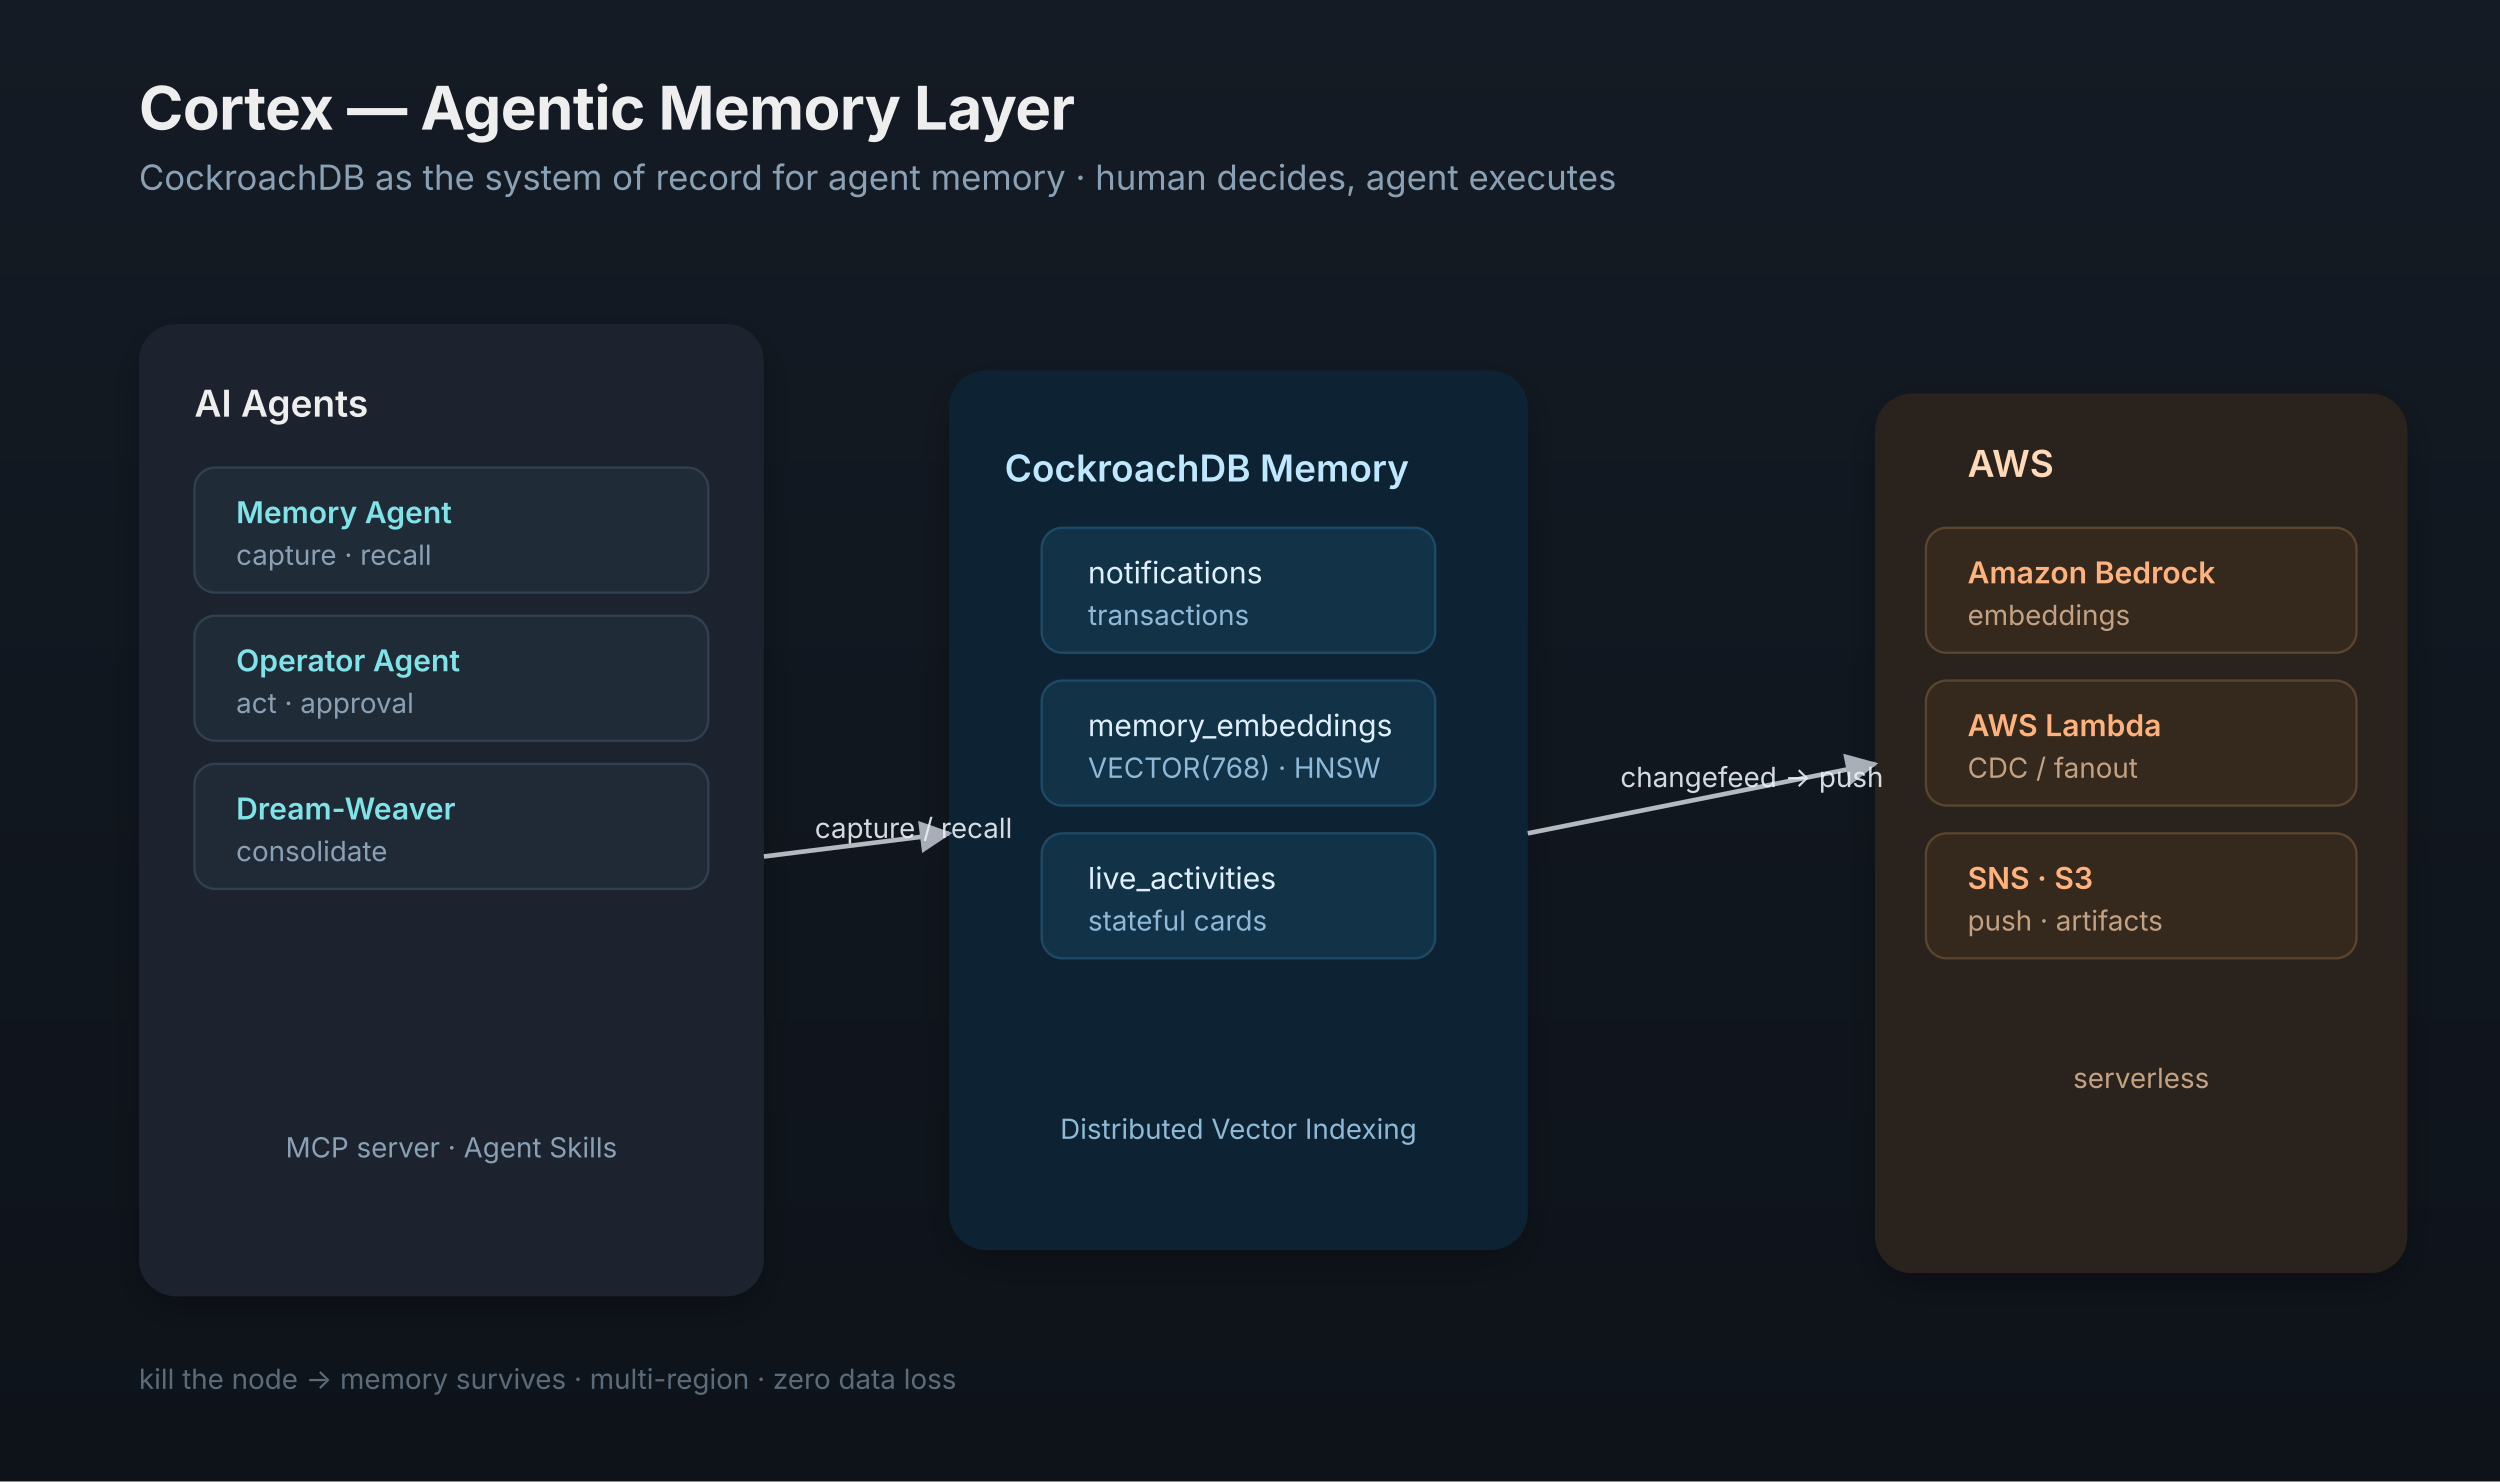
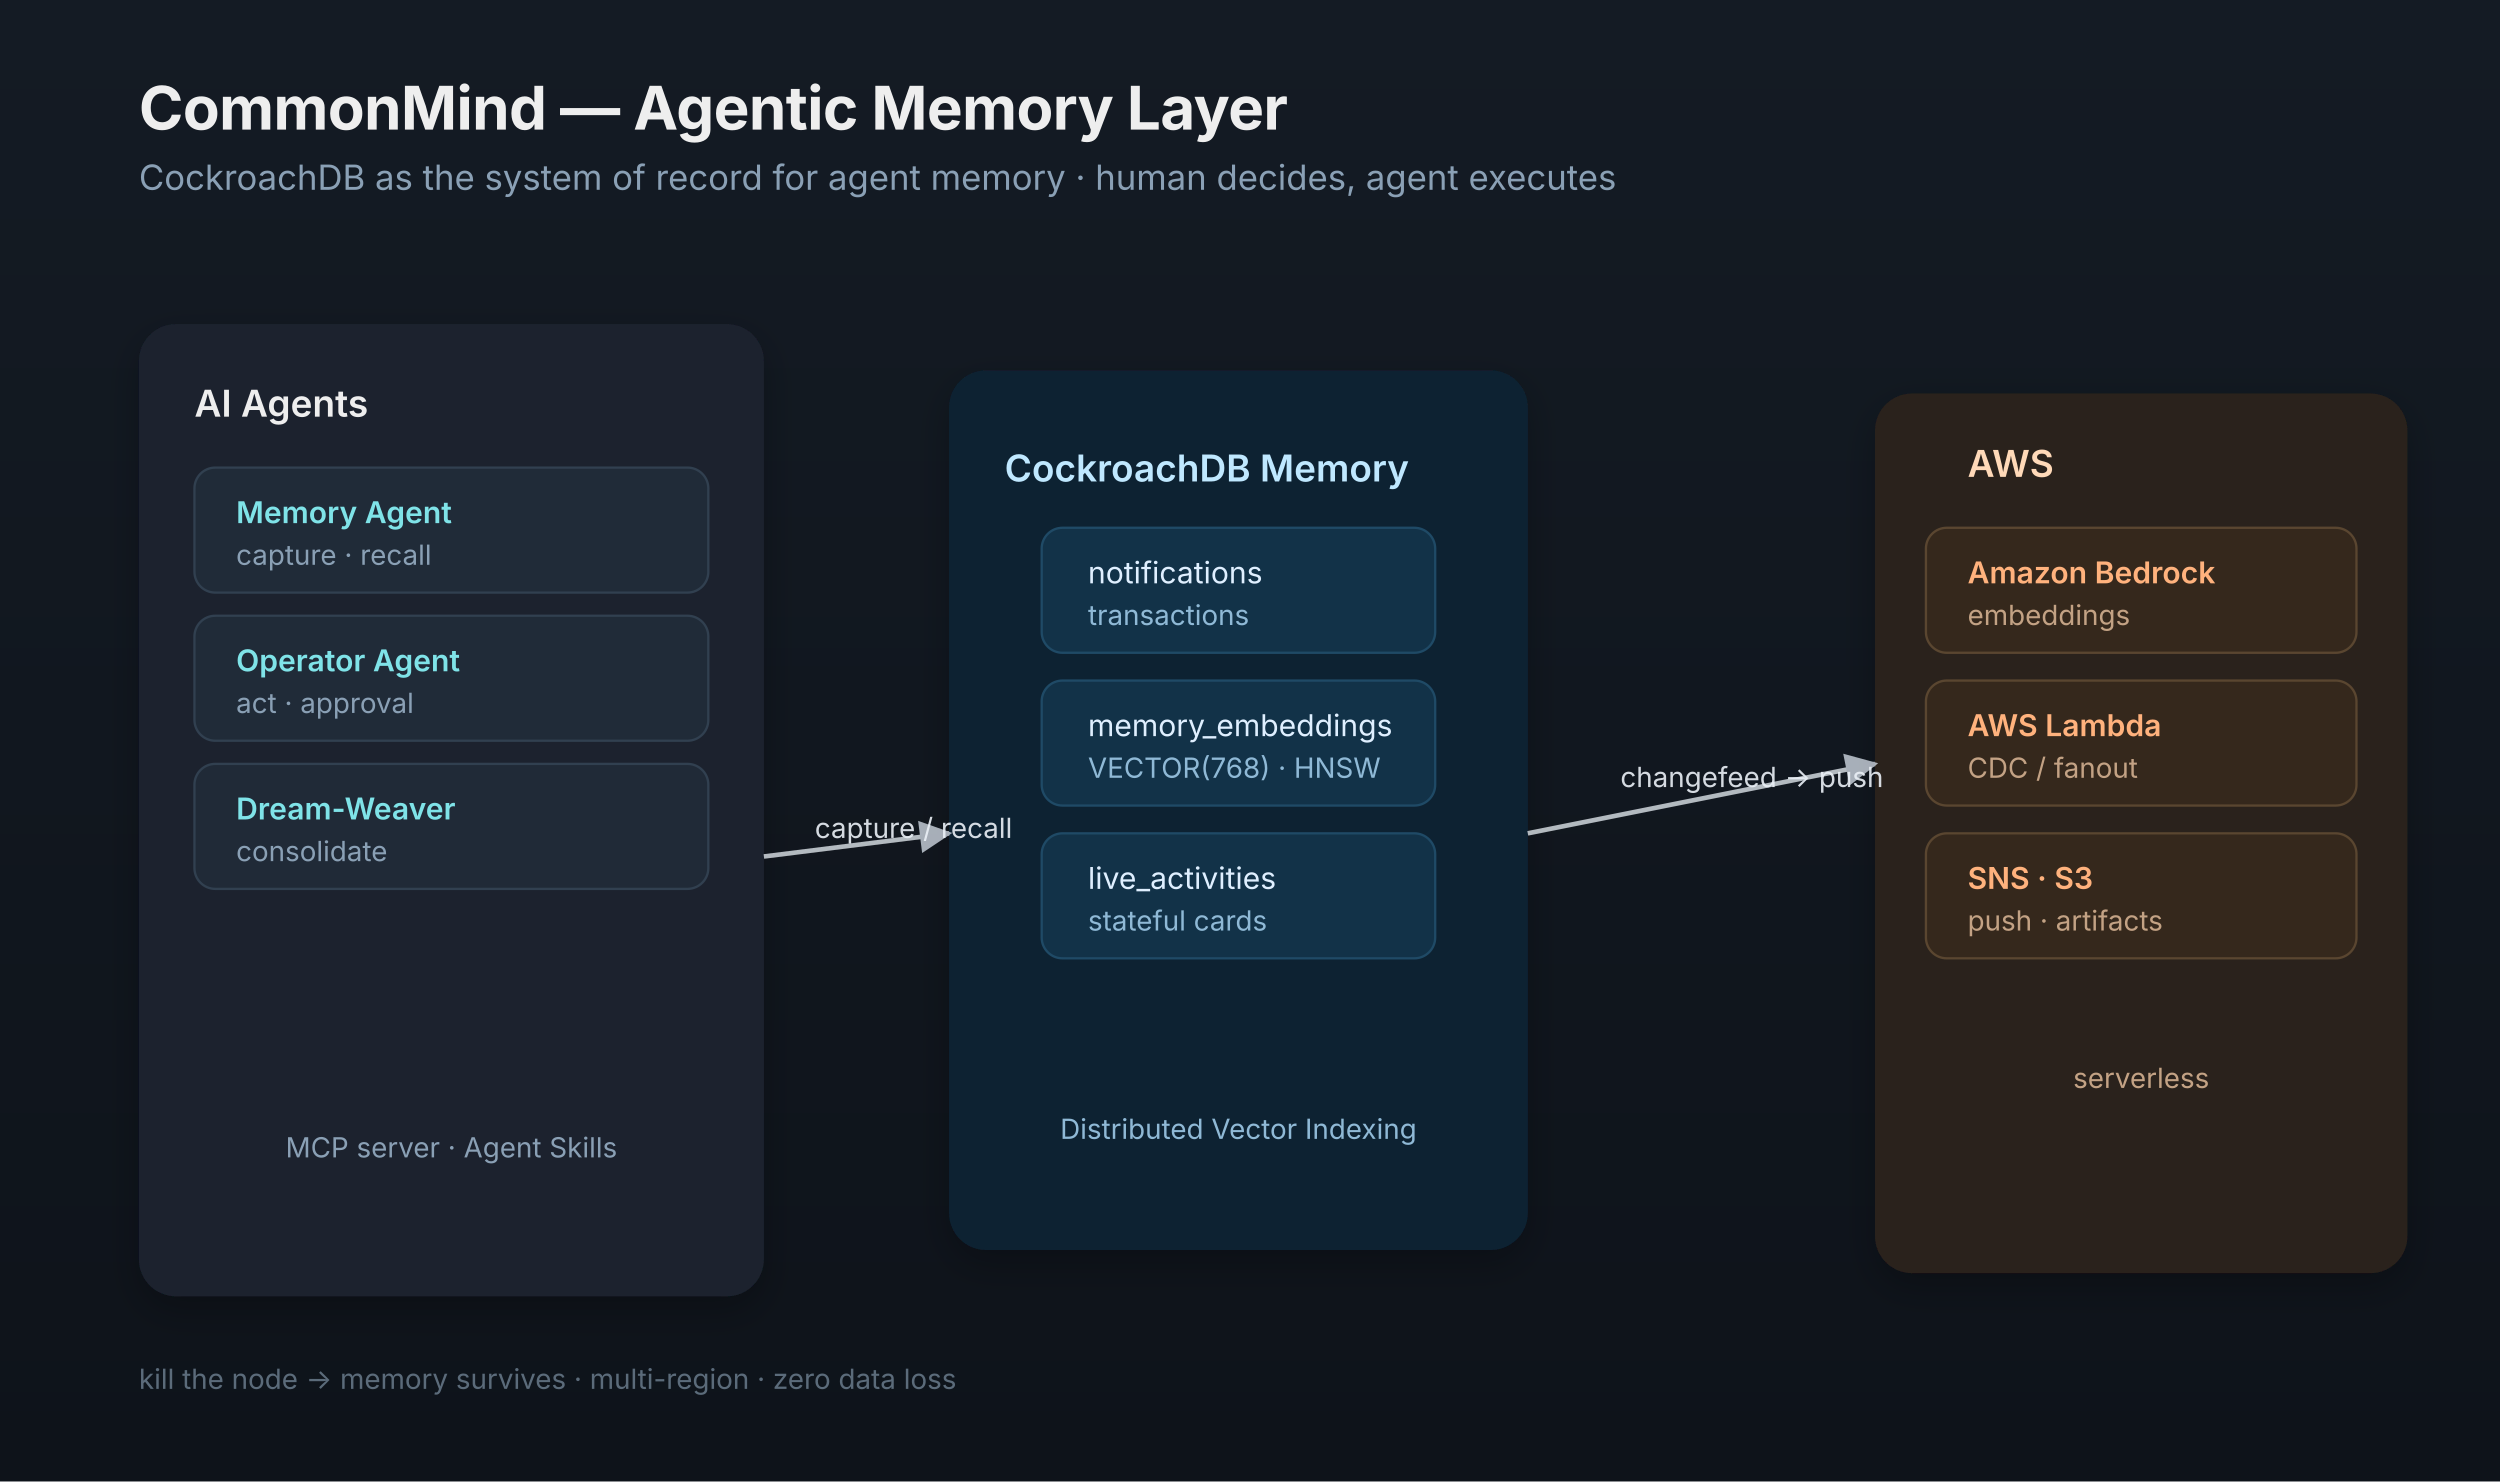
<svg xmlns="http://www.w3.org/2000/svg" viewBox="0 0 1080 640" font-family="Inter, -apple-system, Helvetica, Arial, sans-serif">
  <defs>
    <linearGradient id="bg" x1="0" y1="0" x2="0" y2="1">
      <stop offset="0" stop-color="#141b24" />
      <stop offset="1" stop-color="#0e131a" />
    </linearGradient>
    <filter id="shadow" x="-20%" y="-20%" width="140%" height="140%">
      <feDropShadow dx="0" dy="6" stdDeviation="8" flood-opacity="0.25" />
    </filter>
    <marker id="arrow" viewBox="0 0 10 10" refX="9" refY="5" markerWidth="7" markerHeight="7" orient="auto-start-reverse">
      <path d="M0 0 L10 5 L0 10 z" fill="#d9e2ec" />
    </marker>
  </defs>
  <rect width="1080" height="640" fill="url(#bg)" />
-   <text x="60" y="56" fill="#eeeeee" font-size="26" font-weight="700" letter-spacing="-0.01em">Cortex — Agentic Memory Layer</text>
+   <text x="60" y="56" fill="#eeeeee" font-size="26" font-weight="700" letter-spacing="-0.01em">CommonMind — Agentic Memory Layer</text>
  <text x="60" y="82" fill="#8aa0b5" font-size="15">CockroachDB as the system of record for agent memory · human decides, agent executes</text>
  <rect x="60" y="140" width="270" height="420" rx="16" fill="#1a232e" filter="url(#shadow)" />
  <text x="84" y="180" fill="#eeeeee" font-size="16" font-weight="600">AI Agents</text>
  <rect x="84" y="202" width="222" height="54" rx="9" fill="#202b38" stroke="#314050" />
  <text x="102" y="226" fill="#7fe3e8" font-size="13" font-weight="600">Memory Agent</text>
  <text x="102" y="244" fill="#8aa0b5" font-size="12">capture · recall</text>
  <rect x="84" y="266" width="222" height="54" rx="9" fill="#202b38" stroke="#314050" />
  <text x="102" y="290" fill="#7fe3e8" font-size="13" font-weight="600">Operator Agent</text>
  <text x="102" y="308" fill="#8aa0b5" font-size="12">act · approval</text>
  <rect x="84" y="330" width="222" height="54" rx="9" fill="#202a37" stroke="#314050" />
  <text x="102" y="354" fill="#7fe3e8" font-size="13" font-weight="600">Dream-Weaver</text>
  <text x="102" y="372" fill="#8aa0b5" font-size="12">consolidate</text>
  <text x="195" y="500" text-anchor="middle" fill="#8aa0b5" font-size="12">MCP server · Agent Skills</text>
  <rect x="410" y="160" width="250" height="380" rx="16" fill="#0e2333" filter="url(#shadow)" />
  <text x="434" y="208" fill="#bfe8ff" font-size="16" font-weight="600">CockroachDB Memory</text>
  <rect x="450" y="228" width="170" height="54" rx="9" fill="#123248" stroke="#1f4a66" />
  <text x="470" y="252" fill="#dfefff" font-size="13">notifications</text>
  <text x="470" y="270" fill="#8fb9d6" font-size="12">transactions</text>
  <rect x="450" y="294" width="170" height="54" rx="9" fill="#123248" stroke="#1f4a66" />
  <text x="470" y="318" fill="#dfefff" font-size="13">memory_embeddings</text>
  <text x="470" y="336" fill="#8fb9d6" font-size="12">VECTOR(768) · HNSW</text>
  <rect x="450" y="360" width="170" height="54" rx="9" fill="#123248" stroke="#1f4a66" />
  <text x="470" y="384" fill="#dfefff" font-size="13">live_activities</text>
  <text x="470" y="402" fill="#8fb9d6" font-size="12">stateful cards</text>
  <text x="535" y="492" text-anchor="middle" fill="#8fb9d6" font-size="12">Distributed Vector Indexing</text>
  <rect x="810" y="170" width="230" height="380" rx="16" fill="#2a201a" filter="url(#shadow)" />
  <text x="850" y="206" fill="#ffd9b8" font-size="16" font-weight="600">AWS</text>
  <rect x="832" y="228" width="186" height="54" rx="9" fill="#35281c" stroke="#5a4630" />
  <text x="850" y="252" fill="#ffb27d" font-size="13" font-weight="600">Amazon Bedrock</text>
  <text x="850" y="270" fill="#c3a284" font-size="12">embeddings</text>
  <rect x="832" y="294" width="186" height="54" rx="9" fill="#35281c" stroke="#5a4630" />
  <text x="850" y="318" fill="#ffb27d" font-size="13" font-weight="600">AWS Lambda</text>
  <text x="850" y="336" fill="#c3a284" font-size="12">CDC / fanout</text>
  <rect x="832" y="360" width="186" height="54" rx="9" fill="#35281c" stroke="#5a4630" />
  <text x="850" y="384" fill="#ffb27d" font-size="13" font-weight="600">SNS · S3</text>
  <text x="850" y="402" fill="#c3a284" font-size="12">push · artifacts</text>
  <text x="925" y="470" text-anchor="middle" fill="#c3a284" font-size="12">serverless</text>
  <line x1="330" y1="370" x2="410" y2="360" stroke="#eaf0f6" stroke-width="2" marker-end="url(#arrow)" opacity="0.75" />
  <text x="352" y="362" fill="#eaf0f6" font-size="12" opacity="0.9">capture / recall</text>
  <line x1="660" y1="360" x2="810" y2="330" stroke="#eaf0f6" stroke-width="2" marker-end="url(#arrow)" opacity="0.75" />
  <text x="700" y="340" fill="#eaf0f6" font-size="12" opacity="0.9">changefeed → push</text>
  <text x="60" y="600" fill="#5b6b7a" font-size="12">kill the node → memory survives · multi-region · zero data loss</text>
</svg>
